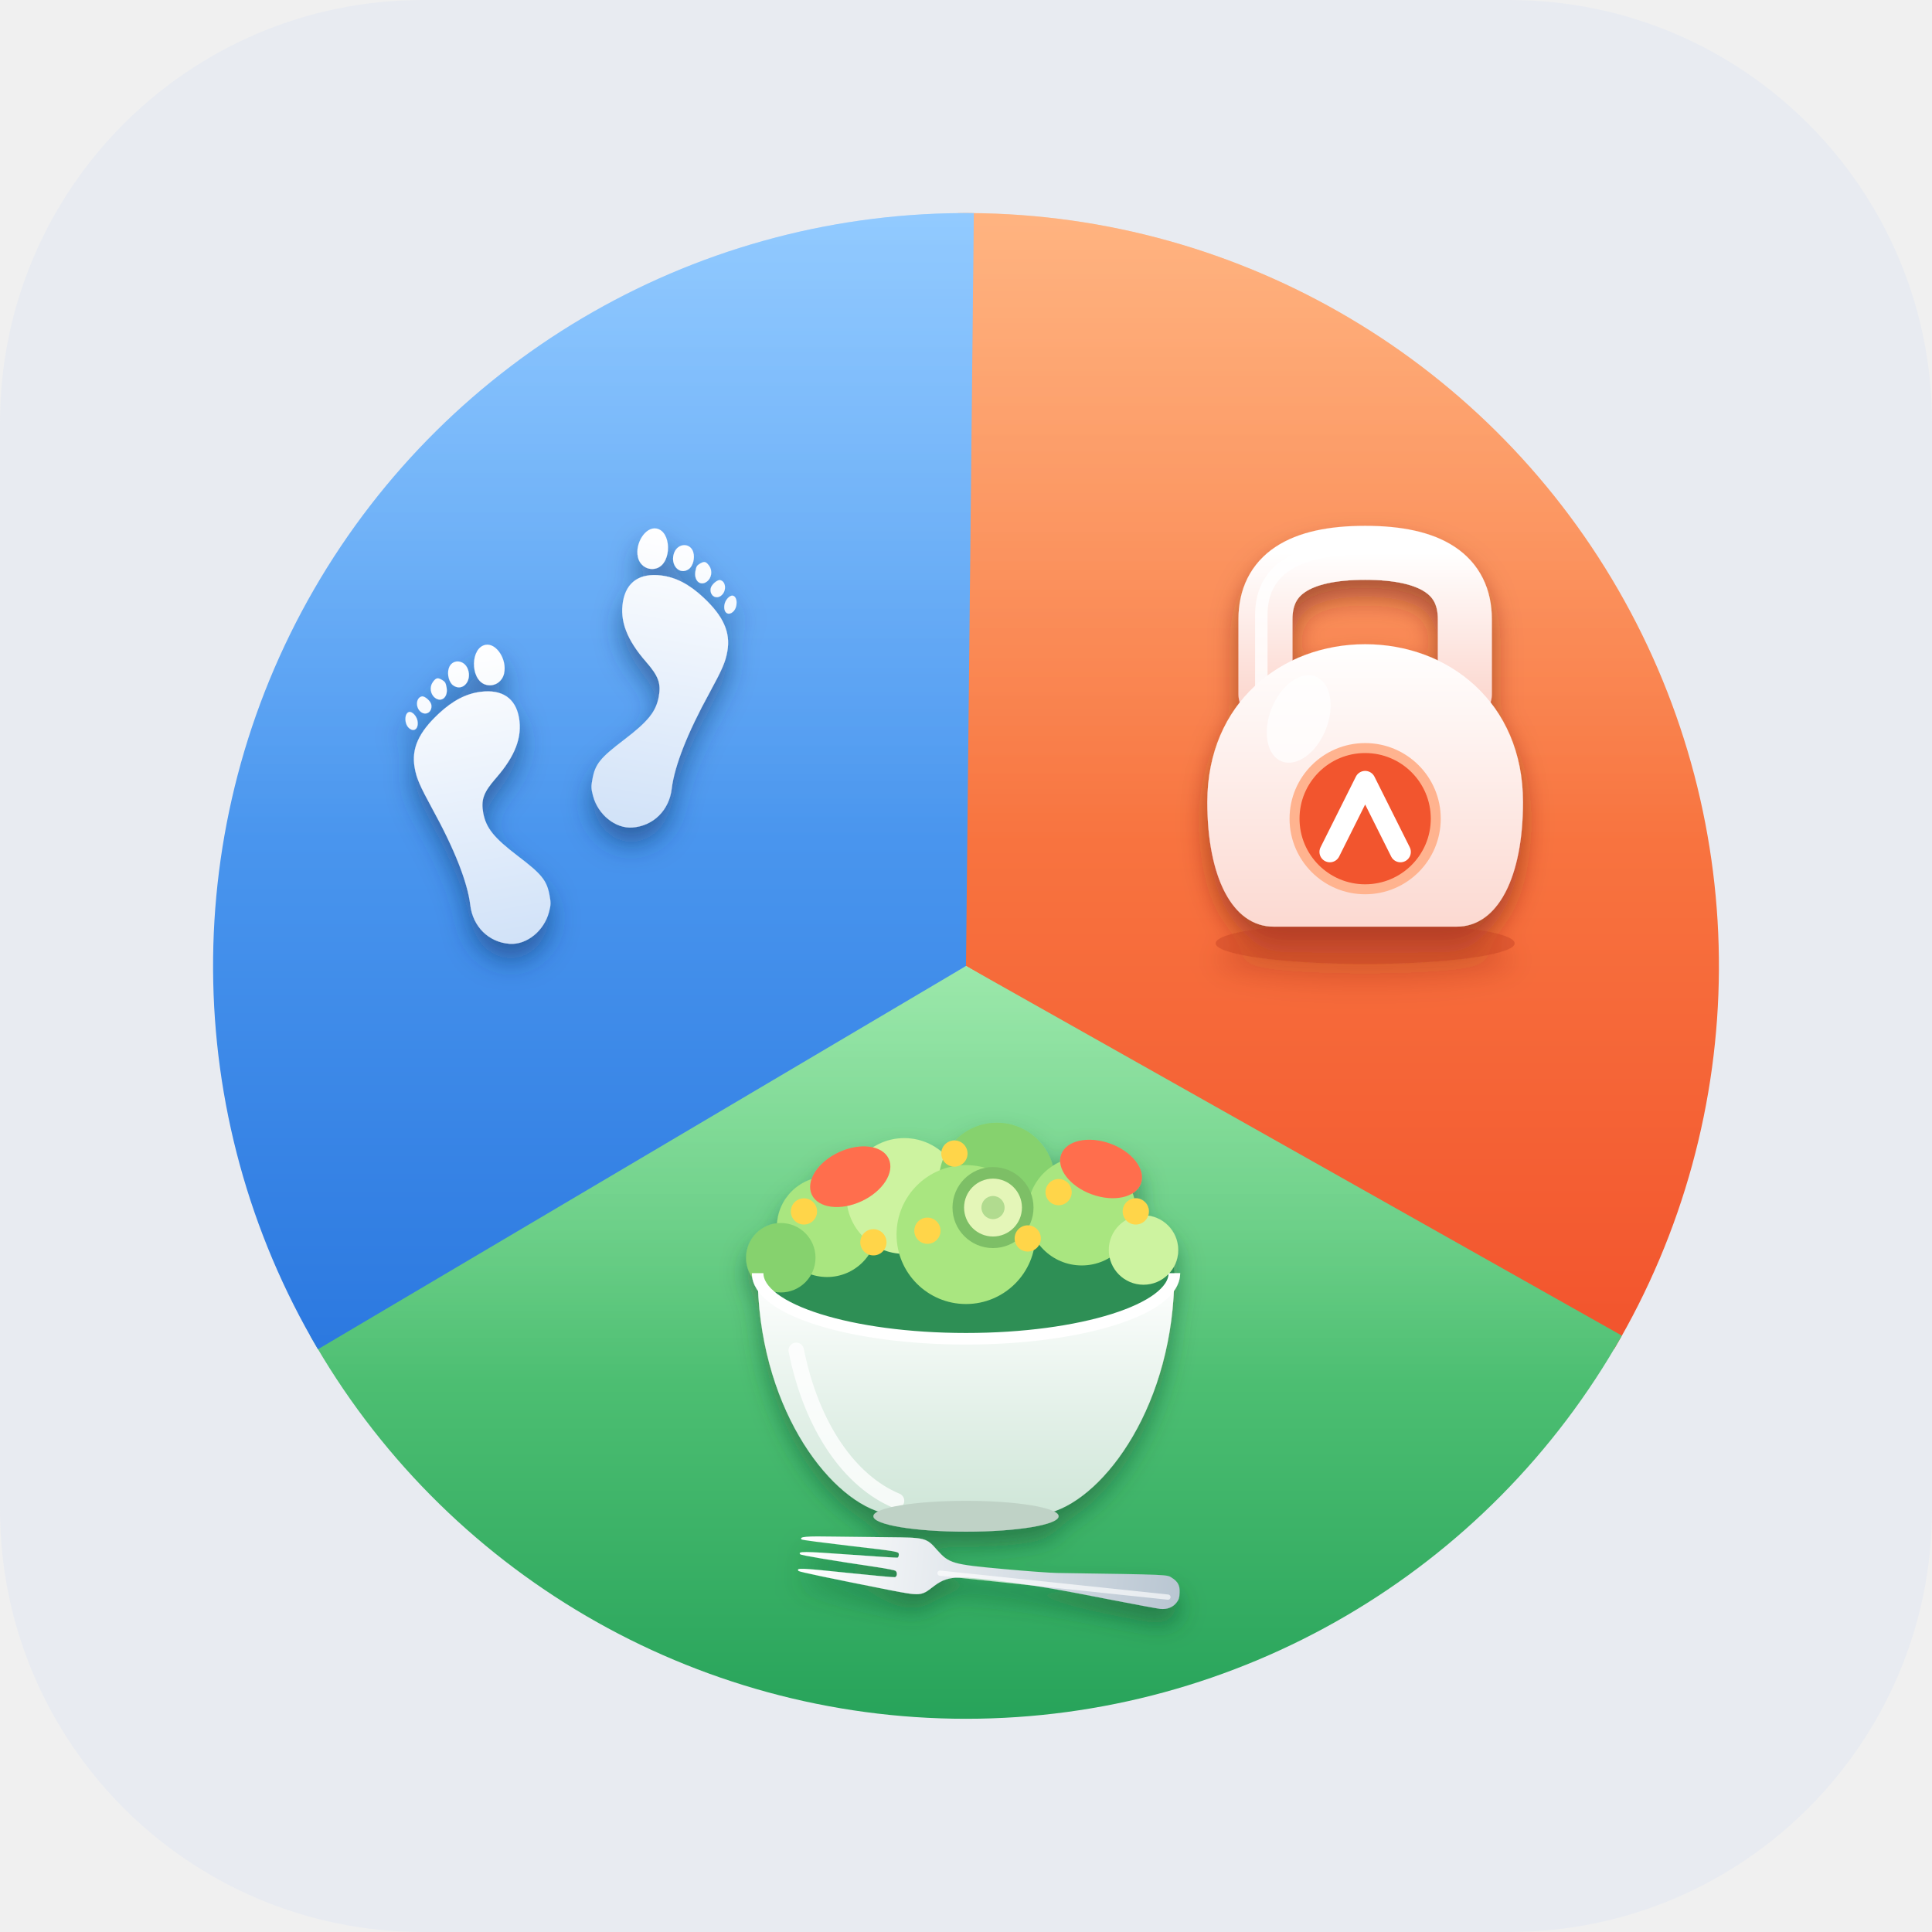
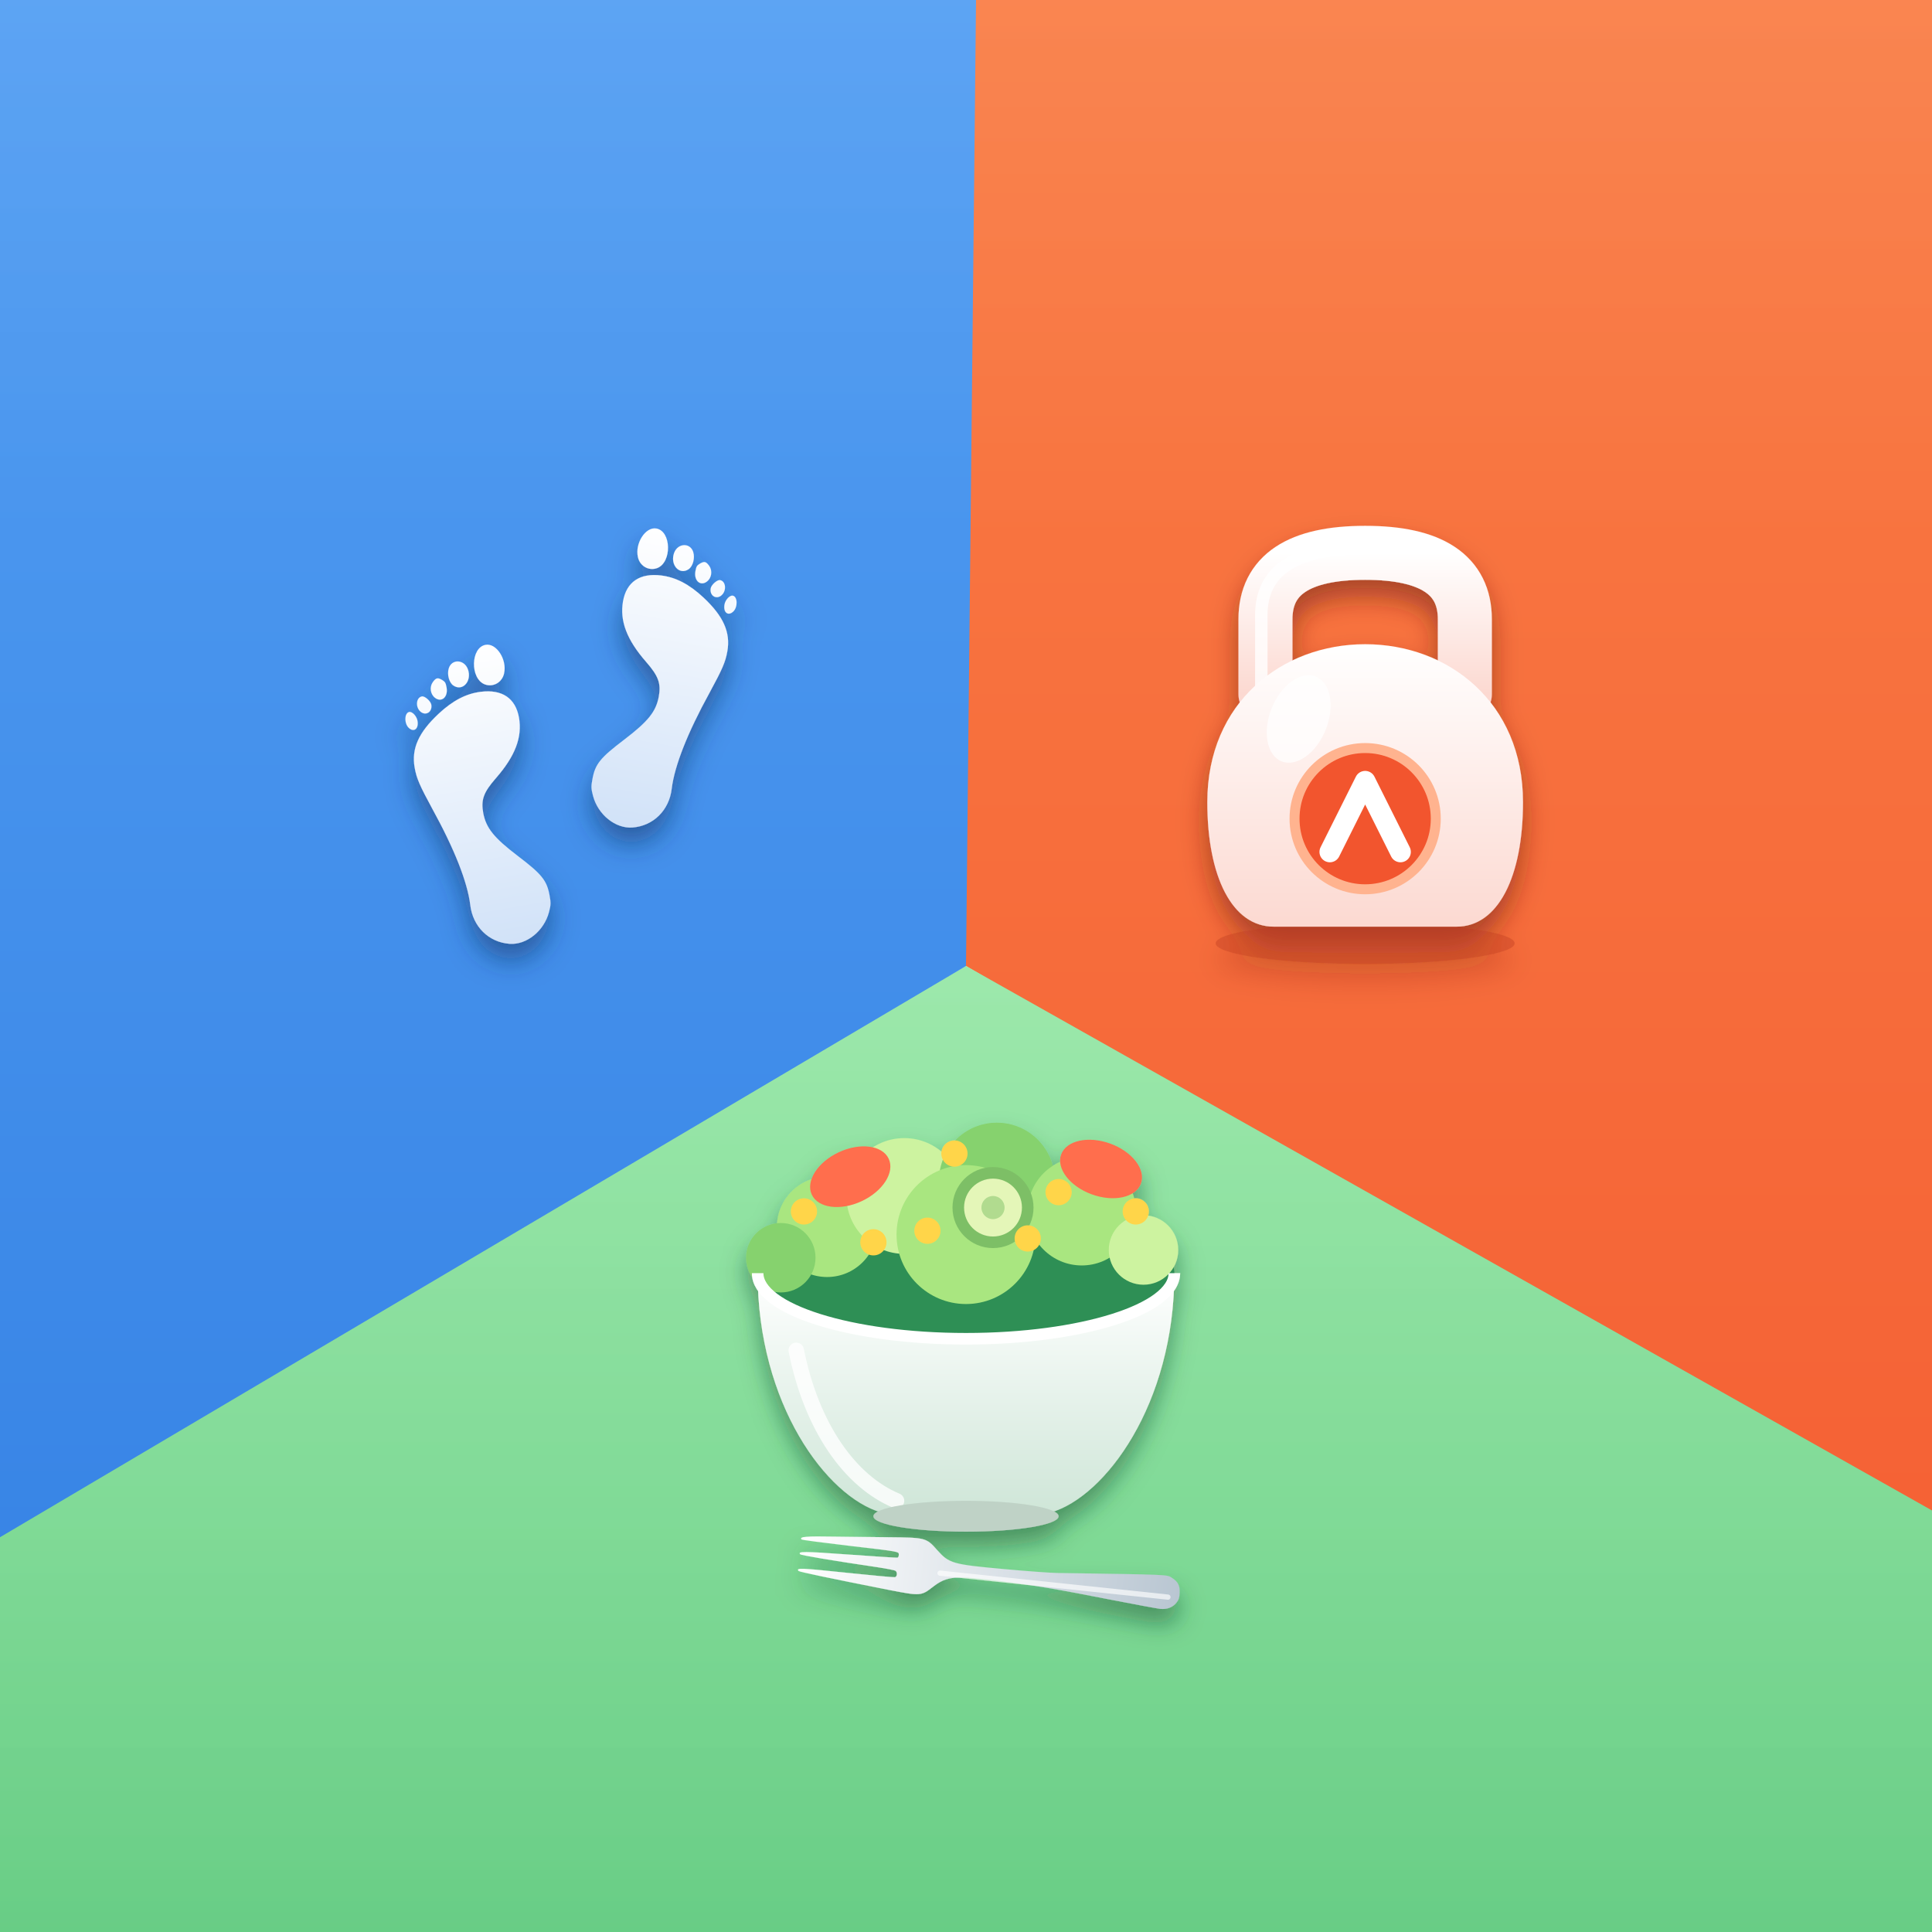
<svg xmlns="http://www.w3.org/2000/svg" viewBox="0 0 512 512" width="512" height="512">
  <defs>
    <linearGradient id="shine" x1="0" y1="0" x2="0" y2="1">
      <stop offset="0" stop-color="#fff" stop-opacity=".25" />
      <stop offset=".55" stop-color="#fff" stop-opacity="0" />
    </linearGradient>
    <linearGradient id="ggymy" x1="0" y1="0" x2="0" y2="1">
      <stop offset="0" stop-color="#FF9A56" />
      <stop offset="1" stop-color="#F2542D" />
    </linearGradient>
    <linearGradient id="igymy" x1="0" y1="0" x2="0" y2="1">
      <stop offset="0" stop-color="#ffffff" />
      <stop offset="1" stop-color="#fcd9d1" />
    </linearGradient>
    <filter id="shgymy" x="-30%" y="-30%" width="160%" height="170%">
      <feDropShadow dx="0" dy="4" stdDeviation="3.2" flood-color="#6d2614" flood-opacity=".55" />
    </filter>
    <linearGradient id="gdiety" x1="0" y1="0" x2="0" y2="1">
      <stop offset="0" stop-color="#7BE08F" />
      <stop offset="1" stop-color="#27A35A" />
    </linearGradient>
    <linearGradient id="idiety" x1="0" y1="0" x2="0" y2="1">
      <stop offset="0" stop-color="#ffffff" />
      <stop offset="1" stop-color="#cfebdb" />
    </linearGradient>
    <filter id="shdiety" x="-30%" y="-30%" width="160%" height="170%">
      <feDropShadow dx="0" dy="4" stdDeviation="3.2" flood-color="#124928" flood-opacity=".55" />
    </filter>
    <linearGradient id="gstepsy" x1="0" y1="0" x2="0" y2="1">
      <stop offset="0" stop-color="#6DB8FF" />
      <stop offset="1" stop-color="#2C79E0" />
    </linearGradient>
    <linearGradient id="istepsy" x1="0" y1="0" x2="0" y2="1">
      <stop offset="0" stop-color="#ffffff" />
      <stop offset="1" stop-color="#d1e2f8" />
    </linearGradient>
    <filter id="shstepsy" x="-30%" y="-30%" width="160%" height="170%">
      <feDropShadow dx="0" dy="4" stdDeviation="3.2" flood-color="#143665" flood-opacity=".55" />
    </filter>
    <linearGradient id="bwy" x1="0" y1="0" x2="0" y2="1">
      <stop offset="0" stop-color="#FFFFFF" />
      <stop offset="1" stop-color="#CFE6D8" />
    </linearGradient>
    <linearGradient id="fky" x1="0" y1="0" x2="0" y2="1">
      <stop offset="0" stop-color="#FFFFFF" />
      <stop offset="1" stop-color="#B9C6D2" />
    </linearGradient>
    <filter id="shdwy" x="-30%" y="-30%" width="160%" height="170%">
      <feDropShadow dx="0" dy="4" stdDeviation="3" flood-color="#14502E" flood-opacity=".5" />
    </filter>
  </defs>
-   <rect width="512" height="512" rx="112" fill="#E8EBF1" />
+   <rect width="512" height="512" fill="#E8EBF1" />
  <g transform="translate(256 256) scale(0.86) translate(-256 -256)">
-     <path d="M256 256L253.6 24.0A232 232 0 0 1 455.7 374.1Z" fill="url(#ggymy)" />
-     <path d="M256 256L253.6 24.0A232 232 0 0 1 455.7 374.1Z" fill="url(#shine)" />
-     <path d="M256 256L458.1 369.9A232 232 0 0 1 53.9 369.9Z" fill="url(#gdiety)" />
-     <path d="M256 256L458.1 369.9A232 232 0 0 1 53.9 369.9Z" fill="url(#shine)" />
-     <path d="M256 256L56.3 374.1A232 232 0 0 1 258.4 24.0Z" fill="url(#gstepsy)" />
-     <path d="M256 256L56.3 374.1A232 232 0 0 1 258.4 24.0Z" fill="url(#shine)" />
+     <path d="M256 256L247.7 -544.0L948.8 -144.0L944.6 663.2Z" fill="url(#ggymy)" />
+     <path d="M256 256L247.7 -544.0L948.8 -144.0L944.6 663.2Z" fill="url(#shine)" />
+     <path d="M256 256L952.9 648.8L256.0 1056.0L-440.9 648.8Z" fill="url(#gdiety)" />
+     <path d="M256 256L952.9 648.8L256.0 1056.0L-440.9 648.8Z" fill="url(#shine)" />
+     <path d="M256 256L-432.6 663.2L-436.8 -144.0L264.3 -544.0Z" fill="url(#gstepsy)" />
+     <path d="M256 256L-432.6 663.2L-436.8 -144.0L264.3 -544.0Z" fill="url(#shine)" />
    <g transform="translate(379.0 185.0) scale(1.28)">
      <g filter="url(#shgymy)">
        <ellipse cx="0" cy="50" rx="36" ry="5" fill="#B83A1E" opacity=".35" />
        <path d="M-24 -10V-28Q-24 -44 0 -44Q24 -44 24 -28V-10" fill="none" stroke="url(#igymy)" stroke-width="13" stroke-linecap="round" stroke-linejoin="round" />
        <path d="M-24 -10V-28Q-24 -44 0 -44" fill="none" stroke="#fff" stroke-width="3" stroke-linecap="round" opacity=".8" transform="translate(-1 -1)" />
        <path d="M-38 16C-38 -8 -20 -22 0 -22C20 -22 38 -8 38 16C38 34 32 46 22 46L-22 46C-32 46 -38 34 -38 16Z" fill="url(#igymy)" />
        <circle cx="0" cy="20" r="17" fill="#F2542D" />
        <circle cx="0" cy="20" r="17" fill="none" stroke="#FFB38F" stroke-width="2.4" />
        <path d="M-8.5 28L0 11L8.5 28" fill="none" stroke="#fff" stroke-width="5" stroke-linecap="round" stroke-linejoin="round" />
        <ellipse cx="-16" cy="-4" rx="7" ry="11" fill="#fff" opacity=".75" transform="rotate(22 -16 -4)" />
      </g>
    </g>
    <g transform="translate(256.0 378.0) scale(1.45)">
      <g transform="scale(0.82) translate(0 -9)">
        <g filter="url(#shdwy)">
          <ellipse cx="0" cy="-14" rx="54" ry="17" fill="#2E8F55" />
          <circle cx="-36" cy="-26" r="13" fill="#A9E680" />
          <circle cx="-16" cy="-34" r="15" fill="#CDF3A0" />
          <circle cx="8" cy="-38" r="15" fill="#86D26E" />
          <circle cx="30" cy="-30" r="14" fill="#A9E680" />
          <circle cx="46" cy="-20" r="9" fill="#CDF3A0" />
          <circle cx="-48" cy="-18" r="9" fill="#86D26E" />
          <circle cx="0" cy="-24" r="18" fill="#A9E680" />
          <ellipse cx="-30" cy="-39" rx="11" ry="7" fill="#FF6E4E" transform="rotate(-25 -30 -39)" />
          <ellipse cx="35" cy="-41" rx="11" ry="7" fill="#FF6E4E" transform="rotate(20 35 -41)" />
          <circle cx="7" cy="-31" r="9" fill="#E4F6B8" stroke="#7DBF66" stroke-width="3" />
          <circle cx="7" cy="-31" r="3" fill="#7DBF66" opacity=".5" />
          <circle cx="-10" cy="-25" r="3.4" fill="#FFD54A" />
          <circle cx="16" cy="-23" r="3.4" fill="#FFD54A" />
          <circle cx="-24" cy="-22" r="3.4" fill="#FFD54A" />
          <circle cx="24" cy="-35" r="3.4" fill="#FFD54A" />
          <circle cx="-3" cy="-45" r="3.4" fill="#FFD54A" />
          <circle cx="-42" cy="-30" r="3.4" fill="#FFD54A" />
          <circle cx="44" cy="-30" r="3.4" fill="#FFD54A" />
          <path d="M-54 -14C-54 20 -36 44 -22 48L22 48C36 44 54 20 54 -14A54 17 0 0 1 -54 -14Z" fill="url(#bwy)" />
          <path d="M-54 -14A54 17 0 0 0 54 -14" fill="none" stroke="#fff" stroke-width="3" />
          <path d="M-44 6C-40 26 -30 40 -18 45" fill="none" stroke="#fff" stroke-width="4" stroke-linecap="round" opacity=".8" />
          <ellipse cx="0" cy="49" rx="24" ry="4" fill="#BFD2C6" />
          <g transform="translate(6 64) rotate(-84) scale(0.27) translate(-116 -347)">
            <path d="M107.9 528.9C102.8 525.9 100.0 520.5 100.0 513.9C100.0 510.9 101.6 490.7 103.5 469.0C108.5 413.4 109.8 392.7 110.5 359.0C111.5 314.8 110.0 306.9 98.1 294.5C88.3 284.3 88.2 283.4 90.8 253.6C96.3 193.1 99.1 165.5 99.9 164.7C102.7 161.9 103.0 166.1 103.0 210.5C103.0 235.4 103.3 256.5 103.6 257.4C104.4 259.5 108.7 259.4 109.8 257.2C110.3 256.3 111.0 248.3 111.4 239.5C113.3 194.4 115.1 165.5 116.0 164.6C118.6 162.0 119.2 167.1 120.6 211.1C121.4 236.1 122.3 257.1 122.5 257.8C122.8 258.6 124.1 259.0 125.7 258.8C128.5 258.5 128.5 258.5 129.0 211.8C129.3 186.2 129.8 164.8 130.3 164.4C132.7 161.9 133.9 167.7 136.4 196.5C137.9 213.0 140.0 235.7 141.1 247.0C144.5 282.5 144.4 283.4 133.9 294.8C122.1 307.7 121.6 310.9 122.3 360.8C122.6 382.1 123.3 404.9 123.9 411.5C133.7 520.1 133.4 516.6 130.9 521.7C127.7 528.1 124.3 530.3 117.3 530.7C112.7 531.0 110.7 530.6 107.9 528.9Z" fill="url(#fky)" />
          </g>
          <g transform="translate(6 64) rotate(-84) scale(0.27) translate(-116 -347)">
            <path d="M118 300L118 520" stroke="#fff" stroke-width="5" stroke-linecap="round" opacity=".65" fill="none" transform="translate(-6 0)" />
          </g>
        </g>
      </g>
    </g>
    <g transform="translate(133.0 185.0) scale(1.28)">
      <g filter="url(#shstepsy)">
        <g transform="translate(-22 15) rotate(-10) scale(0.263 0.263)">
          <path d="M833.7 595.0C815.0 590.3 803.1 573.6 804.3 553.6C805.4 532.7 799.0 500.9 785.4 461.0C777.7 438.0 776.0 431.1 776.0 421.0C776.0 403.4 785.1 390.0 806.3 376.2C821.2 366.6 834.2 362.5 847.7 363.2C867.3 364.2 878.0 374.5 878.0 392.5C878.0 410.7 868.4 426.7 847.5 443.5C834.1 454.3 830.5 460.6 830.6 473.0C830.8 486.9 836.3 496.8 854.8 516.9C873.6 537.2 877.2 543.6 877.3 557.5C877.4 564.6 877.0 566.4 874.1 572.7C866.6 588.9 848.7 598.7 833.7 595.0ZM777.1 384.4C773.4 379.6 775.4 370.0 780.0 370.0C782.8 370.0 786.0 375.0 786.0 379.3C786.0 386.6 781.0 389.4 777.1 384.4ZM790.1 371.4C786.1 366.4 788.5 358.0 793.9 358.0C796.5 358.0 801.0 363.6 801.0 366.9C801.0 373.7 794.1 376.5 790.1 371.4ZM805.5 361.4C801.8 357.4 802.0 350.8 805.9 346.9C809.5 343.4 811.1 343.3 814.7 346.4C817.1 348.5 817.5 349.6 817.5 354.0C817.5 362.6 810.6 366.9 805.5 361.4ZM852.4 357.1C840.0 349.5 845.5 321.6 859.5 321.6C869.6 321.6 876.6 338.4 871.6 350.3C868.4 358.2 859.4 361.3 852.4 357.1ZM823.9 353.1C820.5 349.7 819.9 342.1 822.5 337.0C826.7 328.8 837.8 331.2 839.6 340.7C841.7 352.1 831.2 360.4 823.9 353.1Z" transform="translate(-826.0 -458.0)" fill="url(#istepsy)" />
        </g>
        <g transform="translate(24 -13) rotate(10) scale(-0.263 0.263)">
          <path d="M833.7 595.0C815.0 590.3 803.1 573.6 804.3 553.6C805.4 532.7 799.0 500.9 785.4 461.0C777.7 438.0 776.0 431.1 776.0 421.0C776.0 403.4 785.1 390.0 806.3 376.2C821.2 366.6 834.2 362.5 847.7 363.2C867.3 364.2 878.0 374.5 878.0 392.5C878.0 410.7 868.4 426.7 847.5 443.5C834.1 454.3 830.5 460.6 830.6 473.0C830.8 486.9 836.3 496.8 854.8 516.9C873.6 537.2 877.2 543.6 877.3 557.5C877.4 564.6 877.0 566.4 874.1 572.7C866.6 588.9 848.7 598.7 833.7 595.0ZM777.1 384.4C773.4 379.6 775.4 370.0 780.0 370.0C782.8 370.0 786.0 375.0 786.0 379.3C786.0 386.6 781.0 389.4 777.1 384.4ZM790.1 371.4C786.1 366.4 788.5 358.0 793.9 358.0C796.5 358.0 801.0 363.6 801.0 366.9C801.0 373.7 794.1 376.5 790.1 371.4ZM805.5 361.4C801.8 357.4 802.0 350.8 805.9 346.9C809.5 343.4 811.1 343.3 814.7 346.4C817.1 348.5 817.5 349.6 817.5 354.0C817.5 362.6 810.6 366.9 805.5 361.4ZM852.4 357.1C840.0 349.5 845.5 321.6 859.5 321.6C869.6 321.6 876.6 338.4 871.6 350.3C868.4 358.2 859.4 361.3 852.4 357.1ZM823.9 353.1C820.5 349.7 819.9 342.1 822.5 337.0C826.7 328.8 837.8 331.2 839.6 340.7C841.7 352.1 831.2 360.4 823.9 353.1Z" transform="translate(-826.0 -458.0)" fill="url(#istepsy)" />
        </g>
      </g>
    </g>
  </g>
</svg>
